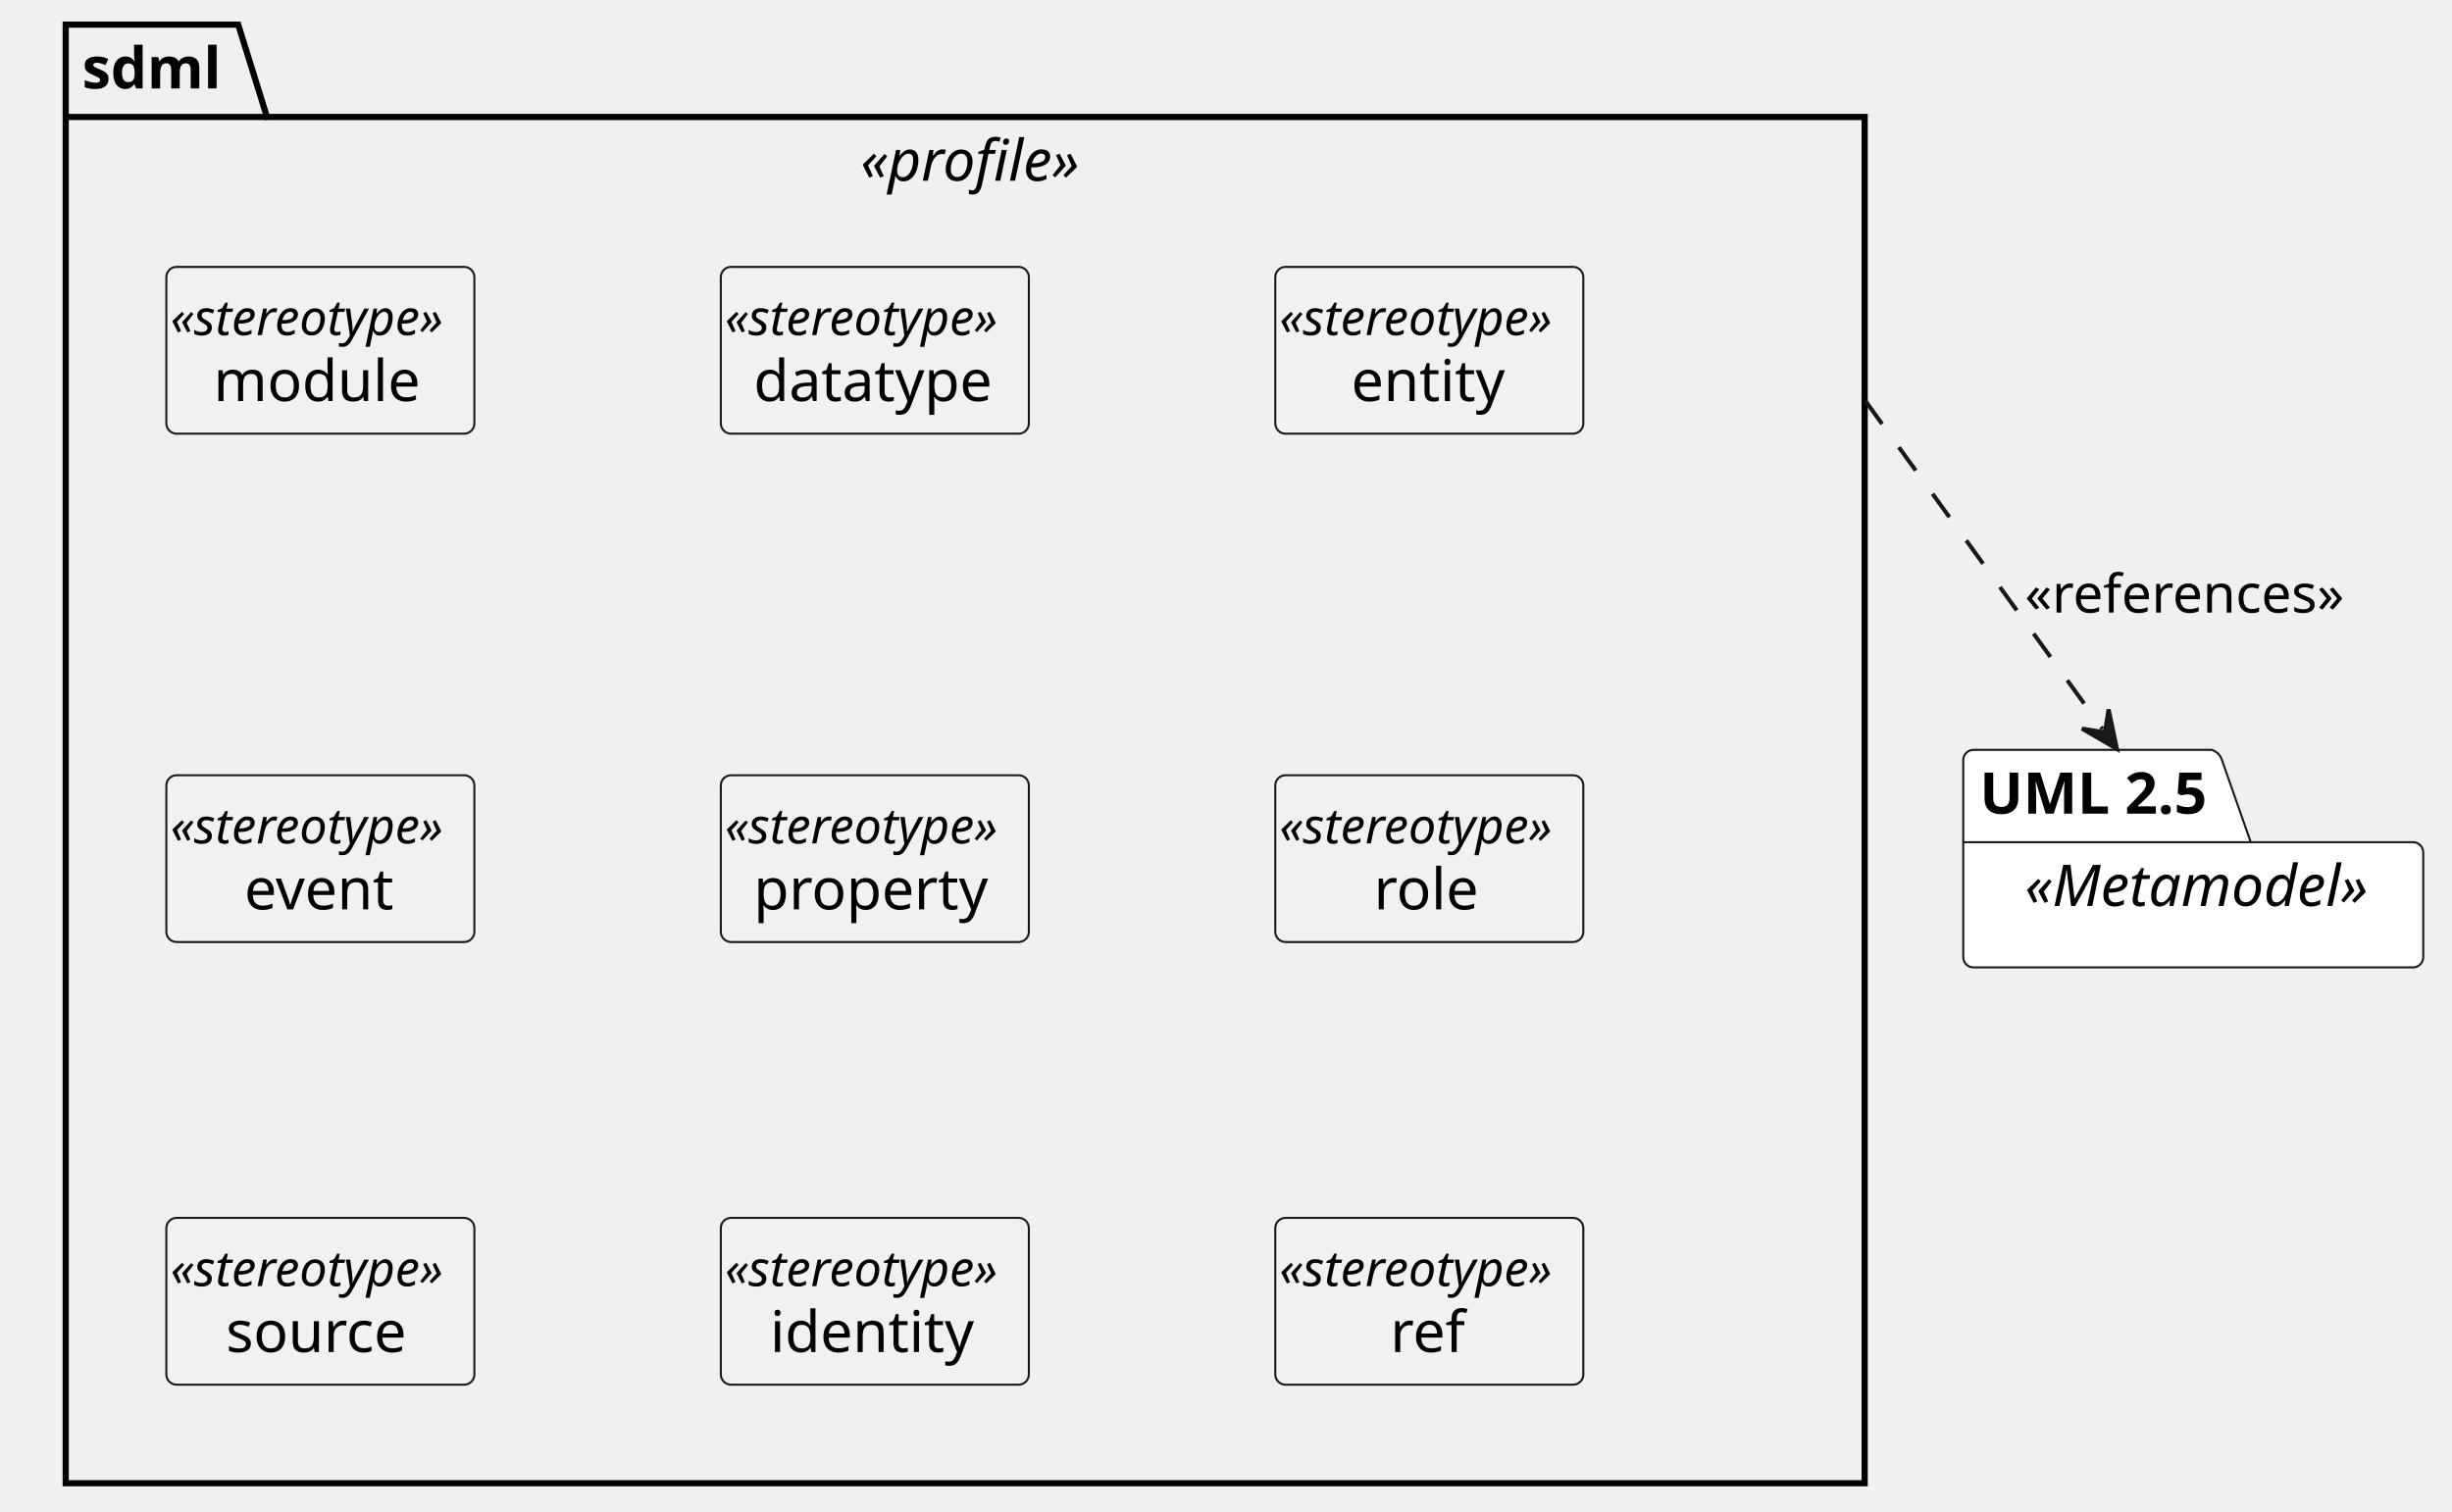
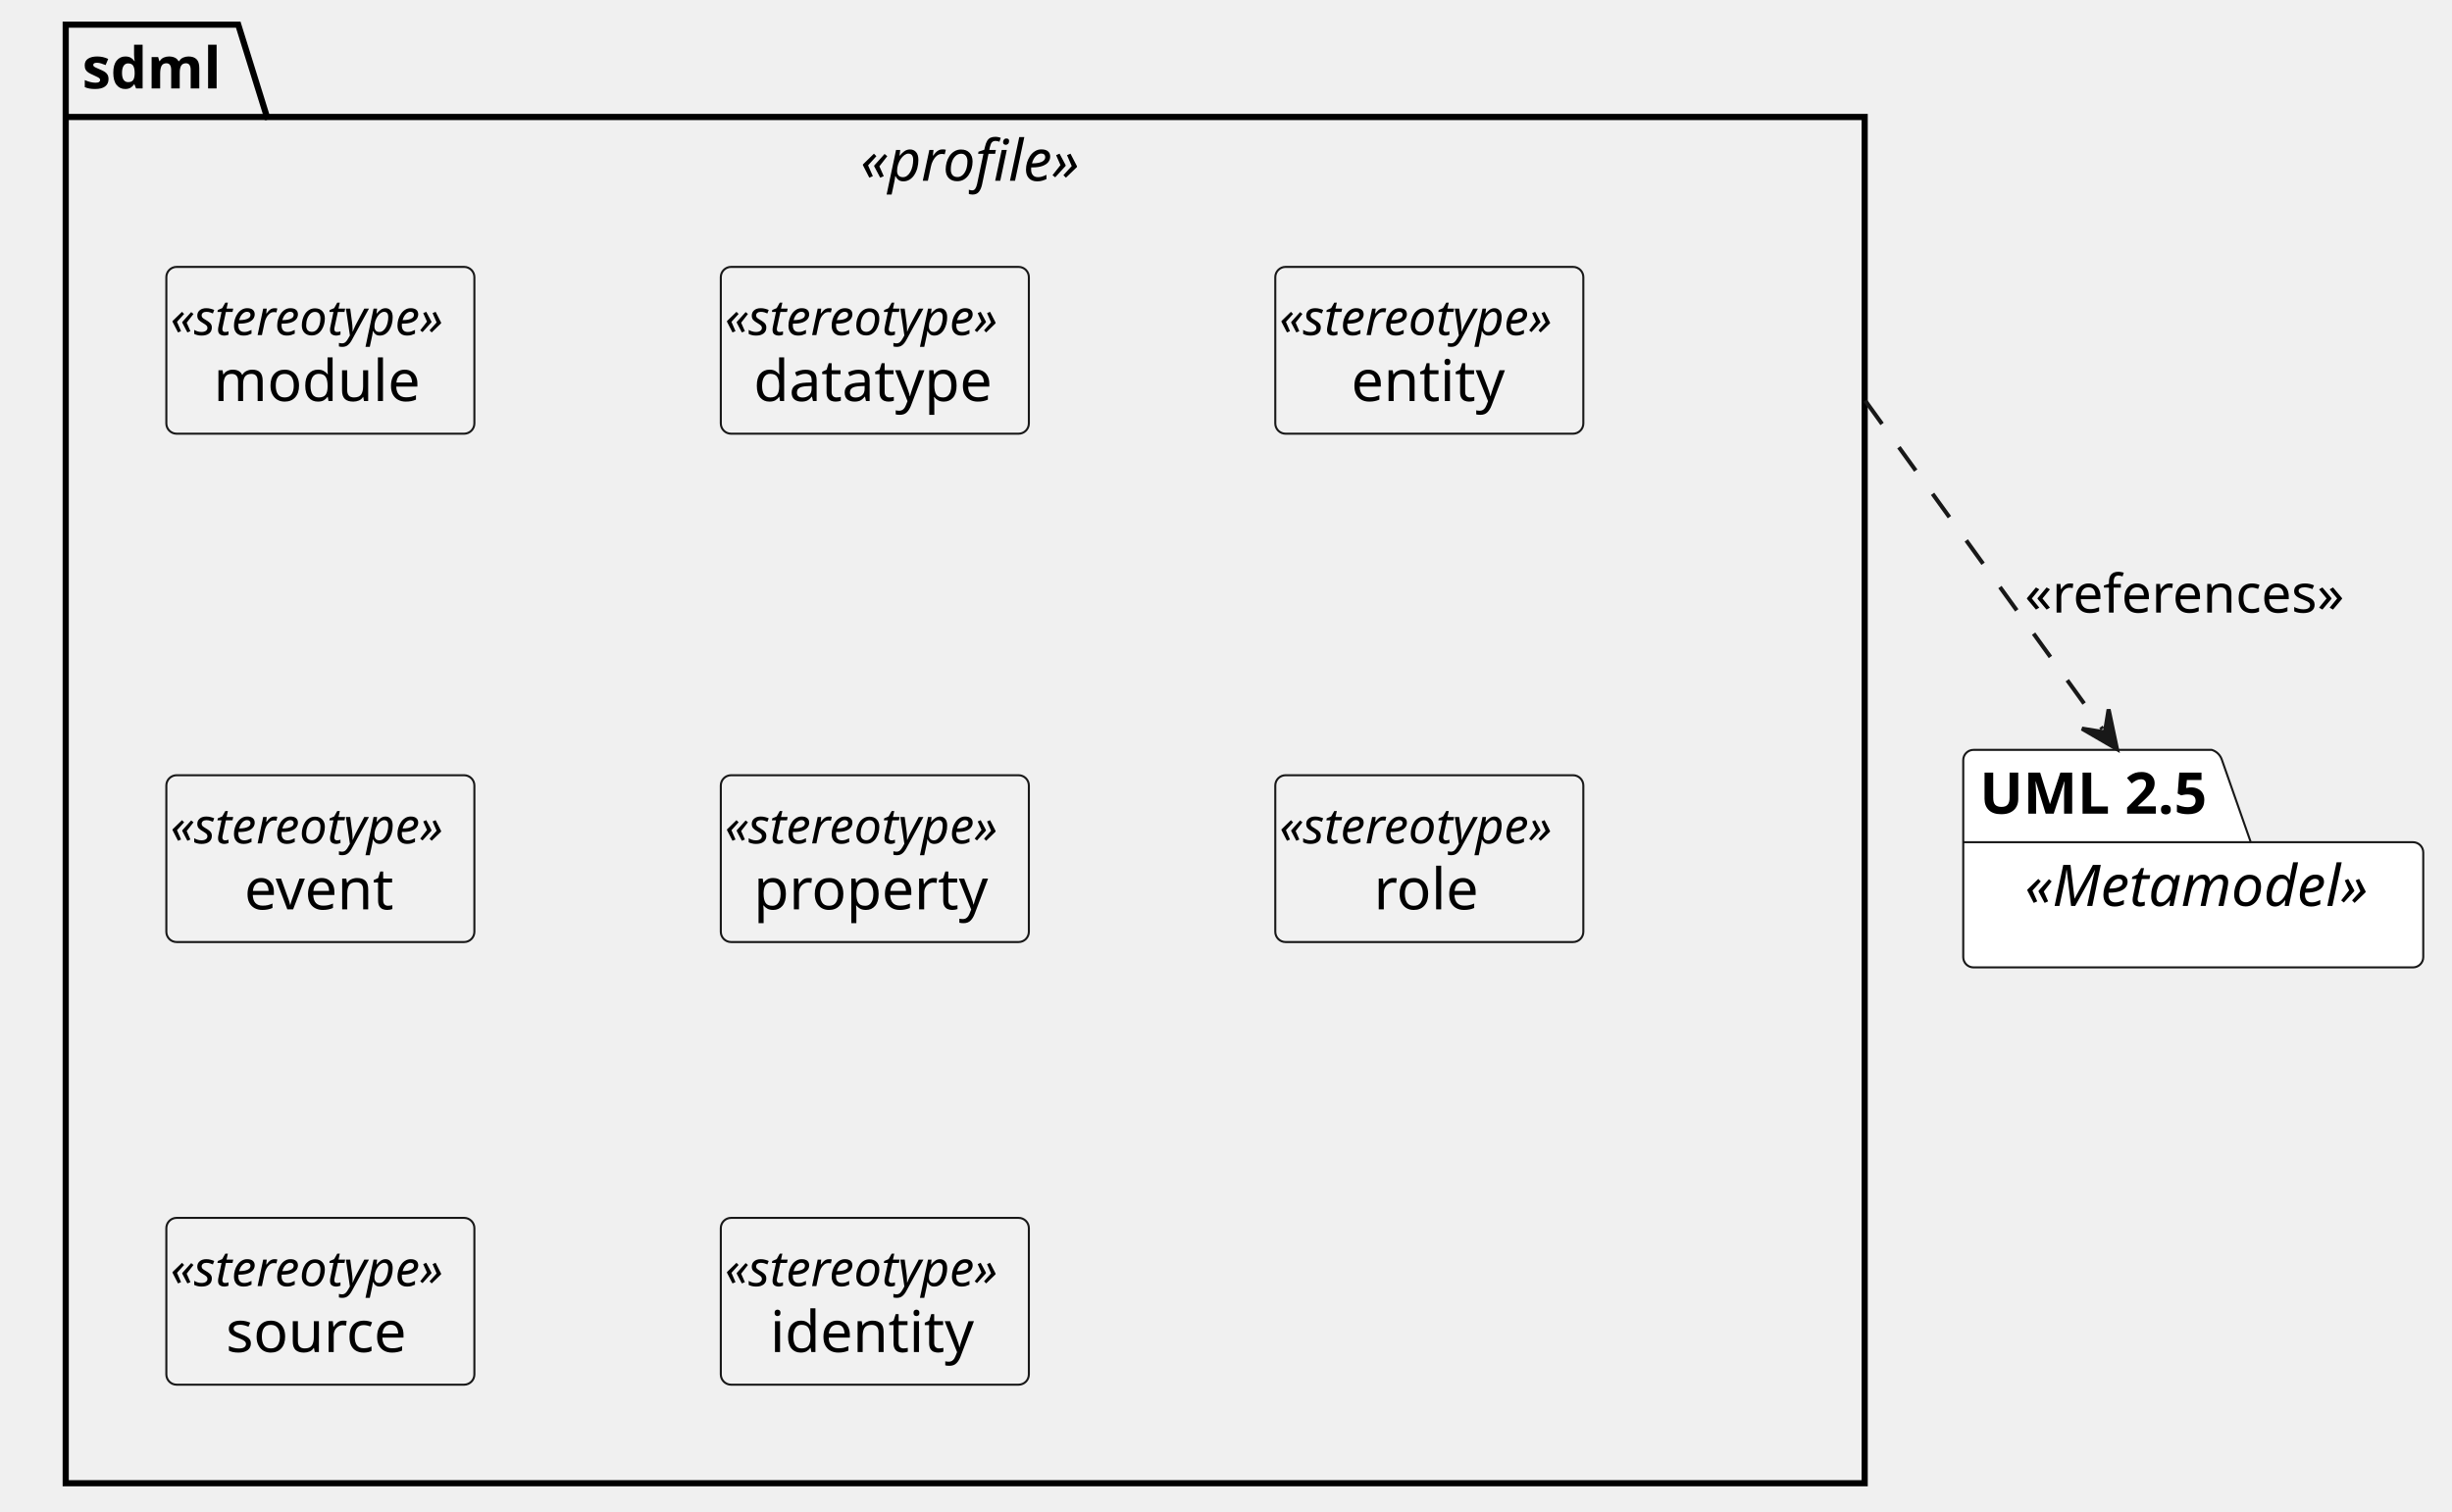
<svg xmlns="http://www.w3.org/2000/svg" contentStyleType="text/css" height="368px" preserveAspectRatio="none" style="width:597px;height:368px;" version="1.1" viewBox="0 0 597 368" width="597px" zoomAndPan="magnify">
  <defs />
  <g>
    <g id="cluster_sdml">
      <polygon fill="none" points="16,6,58,6,65,28.488,454,28.488,454,361.22,16,361.22,16,6" style="stroke:#000000;stroke-width:1.5;" />
      <line style="stroke:#000000;stroke-width:1.5;" x1="16" x2="65" y1="28.488" y2="28.488" />
      <text fill="#000000" font-family="sans-serif" font-size="14" font-weight="bold" lengthAdjust="spacing" textLength="36" x="20" y="21.535">sdml</text>
      <text fill="#000000" font-family="sans-serif" font-size="14" font-style="italic" lengthAdjust="spacing" textLength="59" x="209.5" y="44.023">«profile»</text>
    </g>
    <path d="M480.5,182.62 L538.5,182.62 A3.75,3.75 0 0 1 541,185.12 L548,205.108 L587.5,205.108 A2.5,2.5 0 0 1 590,207.608 L590,233.097 A2.5,2.5 0 0 1 587.5,235.597 L480.5,235.597 A2.5,2.5 0 0 1 478,233.097 L478,185.12 A2.5,2.5 0 0 1 480.5,182.62 " fill="#FFFFFF" style="stroke:#181818;stroke-width:0.5;" />
    <line style="stroke:#181818;stroke-width:0.5;" x1="478" x2="548" y1="205.108" y2="205.108" />
    <text fill="#000000" font-family="sans-serif" font-size="14" font-weight="bold" lengthAdjust="spacing" textLength="57" x="482" y="198.155">UML 2.5</text>
    <text fill="#000000" font-family="sans-serif" font-size="14" font-style="italic" lengthAdjust="spacing" textLength="90" x="493" y="220.643">«Metamodel»</text>
    <g id="elem_module">
      <rect codeLine="13" fill="#F1F1F1" height="40.621" id="module" rx="2.5" ry="2.5" style="stroke:#181818;stroke-width:0.5;" width="75" x="40.5" y="65" />
      <text fill="#000000" font-family="sans-serif" font-size="12" font-style="italic" lengthAdjust="spacing" textLength="73" x="41.5" y="81.602">«stereotype»</text>
      <text fill="#000000" font-family="sans-serif" font-size="14" lengthAdjust="spacing" textLength="52" x="52" y="97.668">module</text>
    </g>
    <g id="elem_datatype">
      <rect codeLine="14" fill="#F1F1F1" height="40.621" id="datatype" rx="2.5" ry="2.5" style="stroke:#181818;stroke-width:0.5;" width="75" x="175.5" y="65" />
      <text fill="#000000" font-family="sans-serif" font-size="12" font-style="italic" lengthAdjust="spacing" textLength="73" x="176.5" y="81.602">«stereotype»</text>
      <text fill="#000000" font-family="sans-serif" font-size="14" lengthAdjust="spacing" textLength="59" x="183.5" y="97.668">datatype</text>
    </g>
    <g id="elem_entity">
      <rect codeLine="15" fill="#F1F1F1" height="40.621" id="entity" rx="2.5" ry="2.5" style="stroke:#181818;stroke-width:0.5;" width="75" x="310.5" y="65" />
      <text fill="#000000" font-family="sans-serif" font-size="12" font-style="italic" lengthAdjust="spacing" textLength="73" x="311.5" y="81.602">«stereotype»</text>
      <text fill="#000000" font-family="sans-serif" font-size="14" lengthAdjust="spacing" textLength="38" x="329" y="97.668">entity</text>
    </g>
    <g id="elem_event">
      <rect codeLine="16" fill="#F1F1F1" height="40.621" id="event" rx="2.5" ry="2.5" style="stroke:#181818;stroke-width:0.5;" width="75" x="40.5" y="188.8" />
      <text fill="#000000" font-family="sans-serif" font-size="12" font-style="italic" lengthAdjust="spacing" textLength="73" x="41.5" y="205.402">«stereotype»</text>
      <text fill="#000000" font-family="sans-serif" font-size="14" lengthAdjust="spacing" textLength="37" x="59.5" y="221.468">event</text>
    </g>
    <g id="elem_property">
      <rect codeLine="17" fill="#F1F1F1" height="40.621" id="property" rx="2.5" ry="2.5" style="stroke:#181818;stroke-width:0.5;" width="75" x="175.5" y="188.8" />
      <text fill="#000000" font-family="sans-serif" font-size="12" font-style="italic" lengthAdjust="spacing" textLength="73" x="176.5" y="205.402">«stereotype»</text>
      <text fill="#000000" font-family="sans-serif" font-size="14" lengthAdjust="spacing" textLength="59" x="183.5" y="221.468">property</text>
    </g>
    <g id="elem_role">
      <rect codeLine="18" fill="#F1F1F1" height="40.621" id="role" rx="2.5" ry="2.5" style="stroke:#181818;stroke-width:0.5;" width="75" x="310.5" y="188.8" />
      <text fill="#000000" font-family="sans-serif" font-size="12" font-style="italic" lengthAdjust="spacing" textLength="73" x="311.5" y="205.402">«stereotype»</text>
      <text fill="#000000" font-family="sans-serif" font-size="14" lengthAdjust="spacing" textLength="27" x="334.5" y="221.468">role</text>
    </g>
    <g id="elem_source">
      <rect codeLine="19" fill="#F1F1F1" height="40.621" id="source" rx="2.5" ry="2.5" style="stroke:#181818;stroke-width:0.5;" width="75" x="40.5" y="296.6" />
      <text fill="#000000" font-family="sans-serif" font-size="12" font-style="italic" lengthAdjust="spacing" textLength="73" x="41.5" y="313.202">«stereotype»</text>
      <text fill="#000000" font-family="sans-serif" font-size="14" lengthAdjust="spacing" textLength="46" x="55" y="329.268">source</text>
    </g>
    <g id="elem_identity">
      <rect codeLine="20" fill="#F1F1F1" height="40.621" id="identity" rx="2.5" ry="2.5" style="stroke:#181818;stroke-width:0.5;" width="75" x="175.5" y="296.6" />
      <text fill="#000000" font-family="sans-serif" font-size="12" font-style="italic" lengthAdjust="spacing" textLength="73" x="176.5" y="313.202">«stereotype»</text>
      <text fill="#000000" font-family="sans-serif" font-size="14" lengthAdjust="spacing" textLength="51" x="187.5" y="329.268">identity</text>
    </g>
-     <g id="elem_ref">
-       <rect codeLine="21" fill="#F1F1F1" height="40.621" id="ref" rx="2.5" ry="2.5" style="stroke:#181818;stroke-width:0.5;" width="75" x="310.5" y="296.6" />
-       <text fill="#000000" font-family="sans-serif" font-size="12" font-style="italic" lengthAdjust="spacing" textLength="73" x="311.5" y="313.202">«stereotype»</text>
-       <text fill="#000000" font-family="sans-serif" font-size="14" lengthAdjust="spacing" textLength="19" x="338.5" y="329.268">ref</text>
-     </g>
    <g id="link_sdml_uml">
-       <path codeLine="24" d="M454.137,97.575 C458.755,103.966 465.001,112.61 471.976,122.265 C485.928,141.575 499.286,160.066 511.906,177.536 " fill="none" id="sdml-to-uml" style="stroke:#181818;stroke-width:1.0;stroke-dasharray:7.0,7.0;" />
+       <path codeLine="23" d="M454.137,97.575 C458.755,103.966 465.001,112.61 471.976,122.265 C485.928,141.575 499.286,160.066 511.906,177.536 " fill="none" id="sdml-to-uml" style="stroke:#181818;stroke-width:1.0;stroke-dasharray:7.0,7.0;" />
      <polygon fill="#181818" points="515.42,182.4,513.392,172.762,512.492,178.347,506.907,177.447,515.42,182.4" style="stroke:#181818;stroke-width:1.0;" />
      <text fill="#000000" font-family="sans-serif" font-size="13" lengthAdjust="spacing" textLength="79" x="493" y="149.188">«references»</text>
    </g>
  </g>
</svg>
